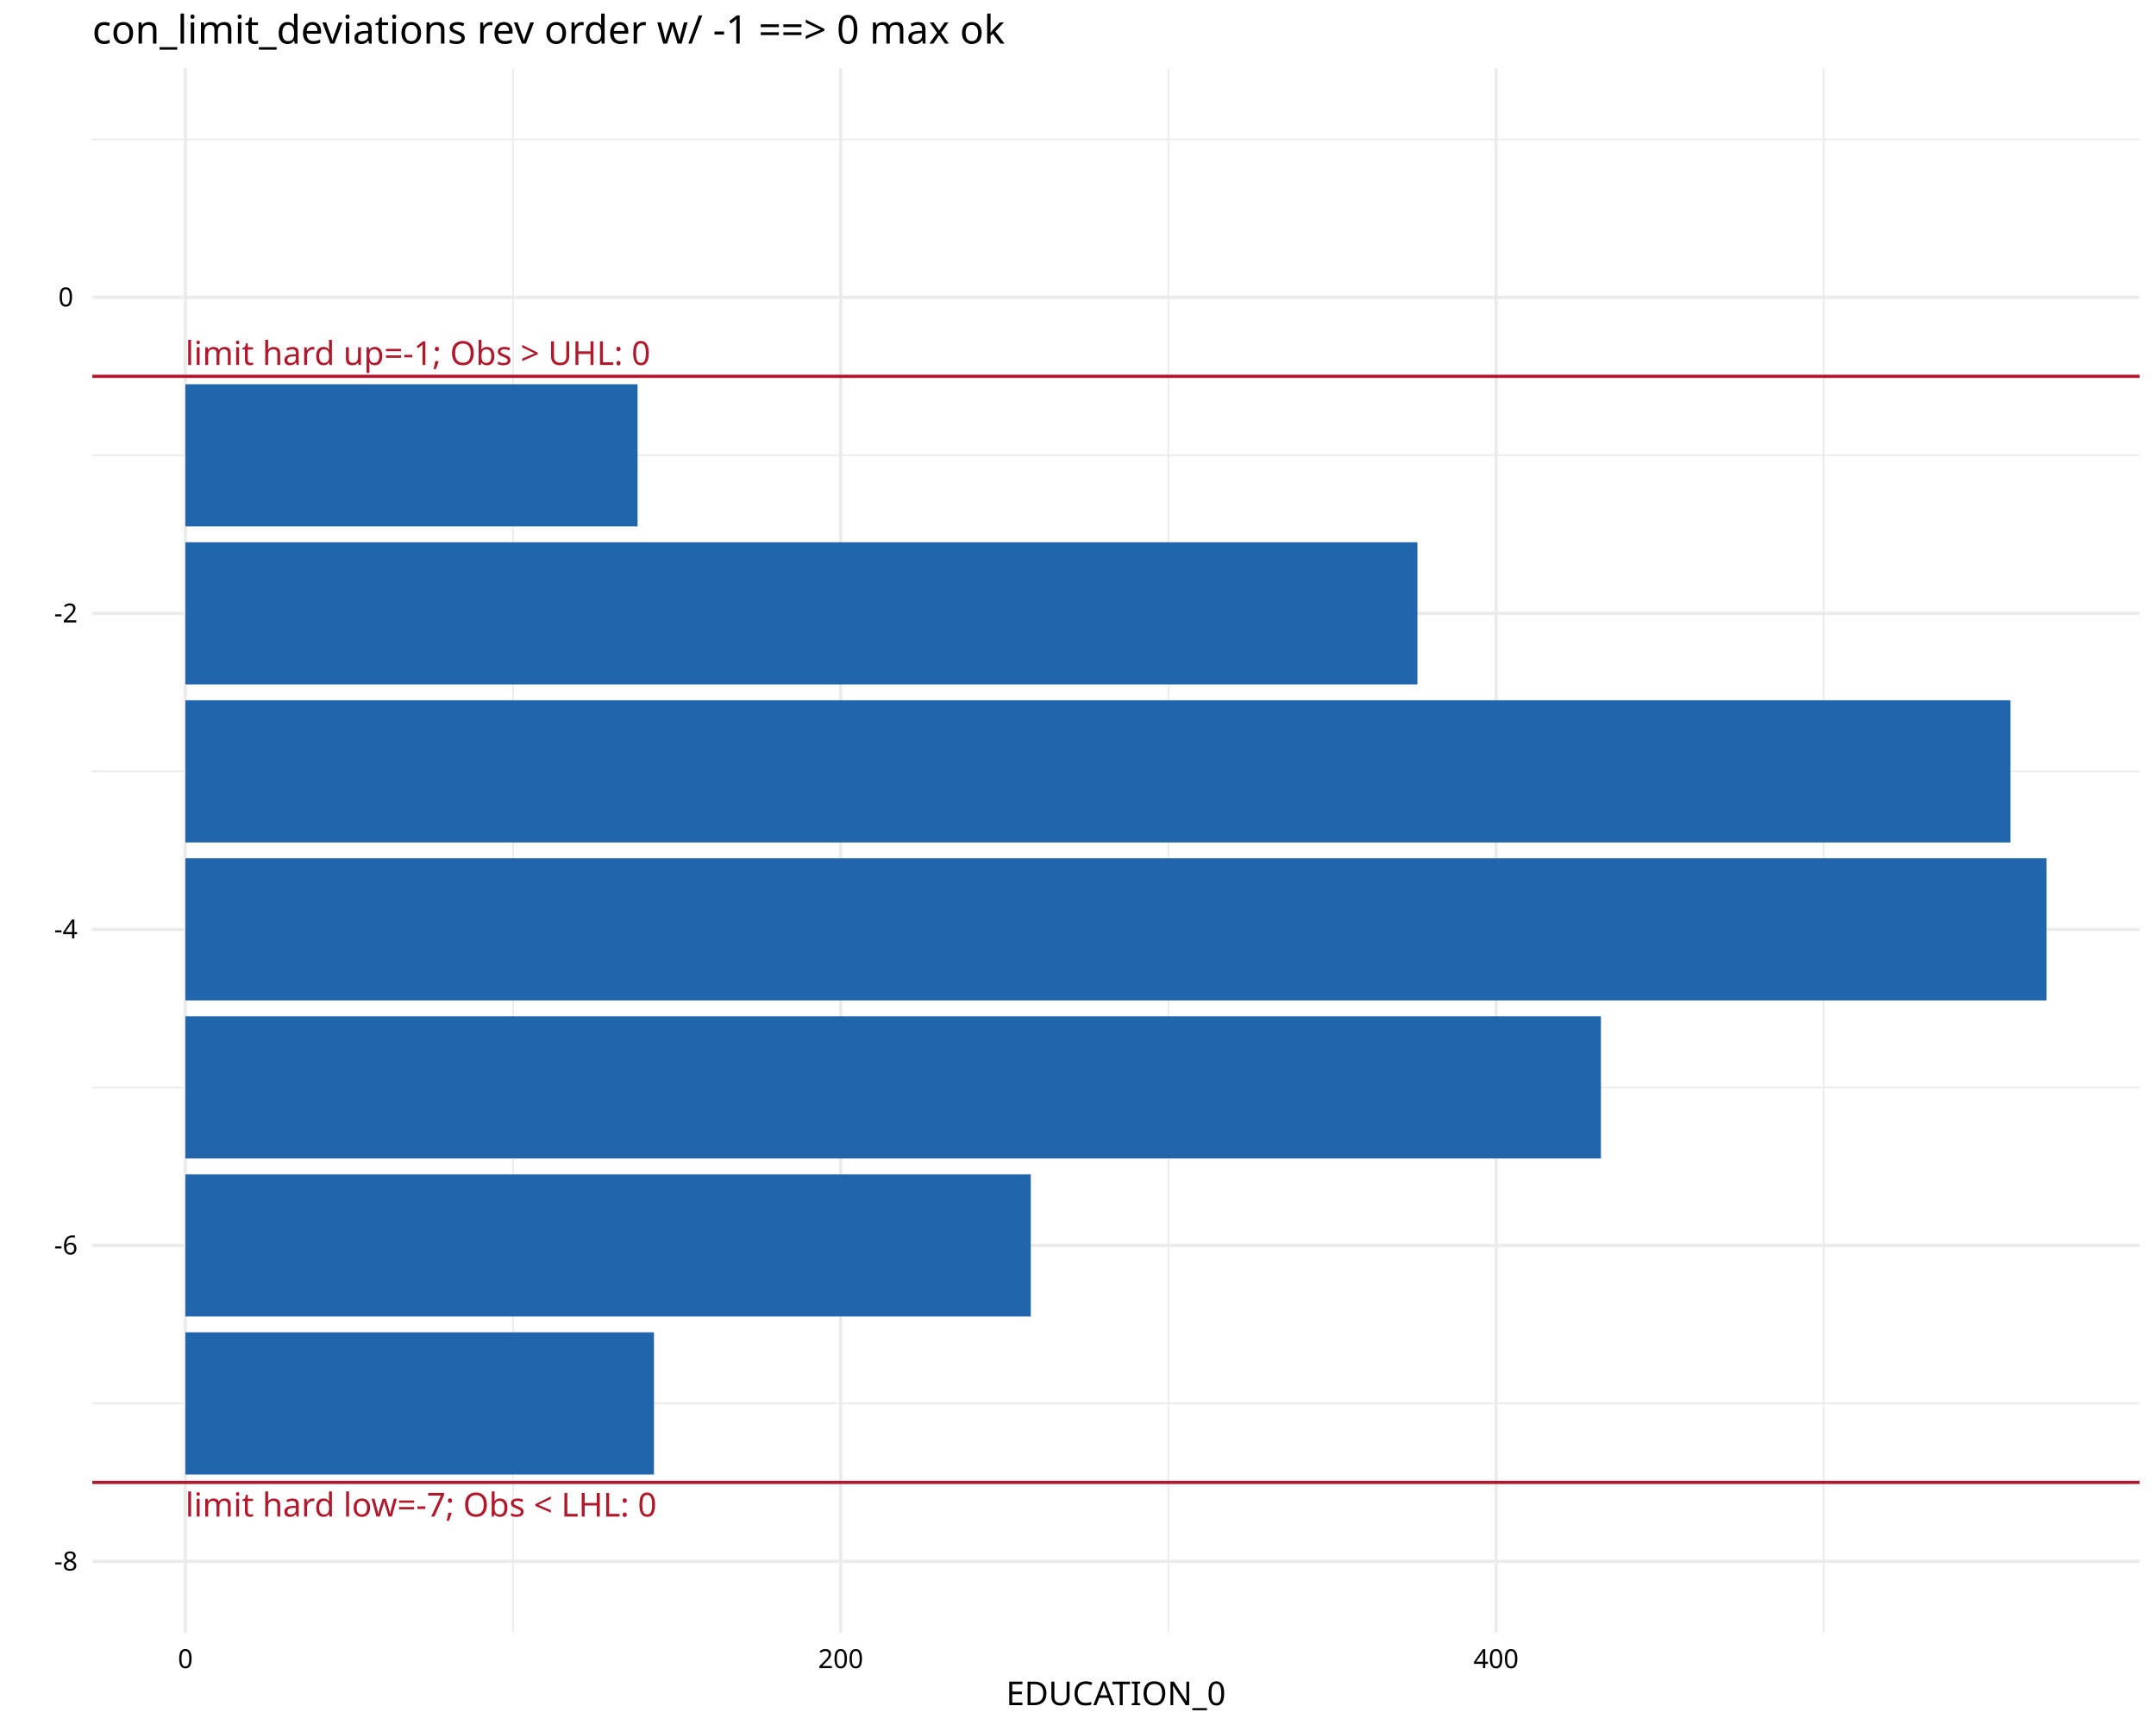
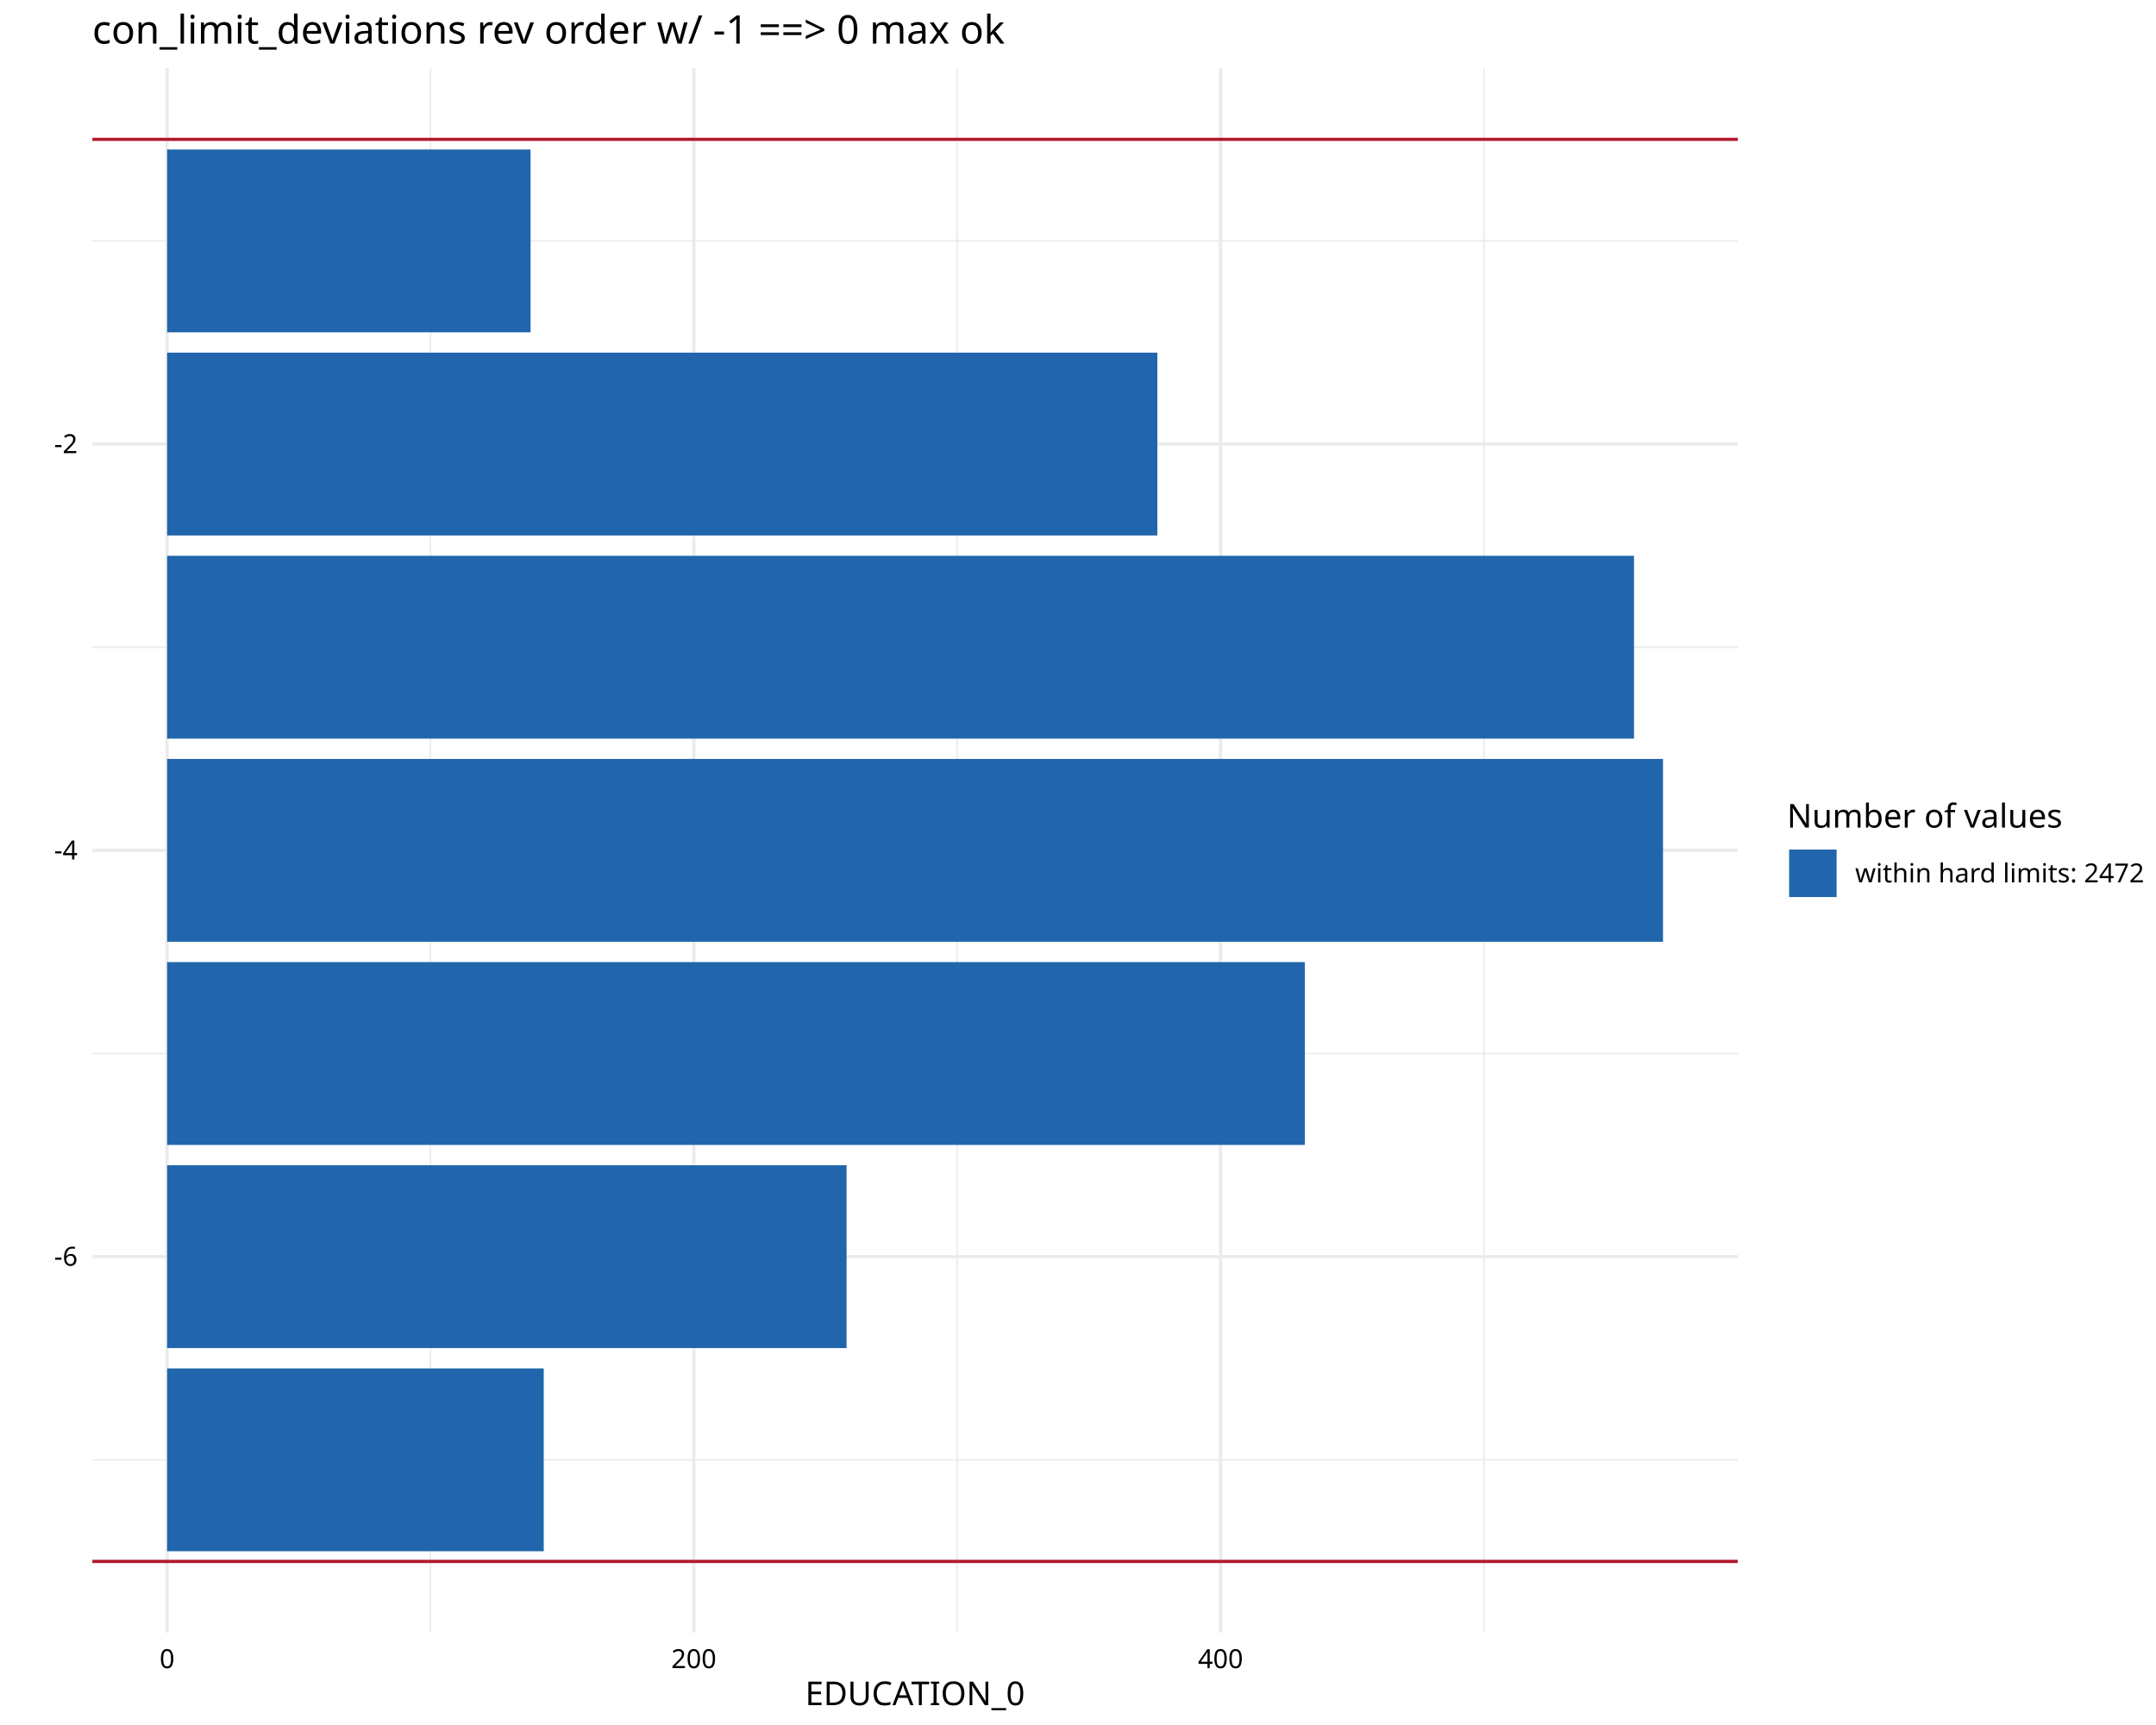
<svg xmlns="http://www.w3.org/2000/svg" class="svglite" data-engine-version="2.0" width="720.00pt" height="576.00pt" viewBox="0 0 720.00 576.00">
  <defs>
    <style type="text/css">
    .svglite line, .svglite polyline, .svglite polygon, .svglite path, .svglite rect, .svglite circle {
      fill: none;
      stroke: #000000;
      stroke-linecap: round;
      stroke-linejoin: round;
      stroke-miterlimit: 10.00;
    }
  </style>
  </defs>
  <rect width="100%" height="100%" style="stroke: none; fill: #FFFFFF;" />
  <defs>
    <clipPath id="cpMC4wMHw3MjAuMDB8MC4wMHw1NzYuMDA=">
      <rect x="0.00" y="0.00" width="720.00" height="576.00" />
    </clipPath>
  </defs>
  <g clip-path="url(#cpMC4wMHw3MjAuMDB8MC4wMHw1NzYuMDA=)">
</g>
  <defs>
-     <clipPath id="cpMzAuODN8NzE0LjUyfDIyLjc4fDU0NS4xMQ==">
-       <rect x="30.83" y="22.78" width="683.69" height="522.33" />
+     <clipPath id="cpMzAuODN8NTgwLjMzfDIyLjc4fDU0NS4xMQ==">
+       <rect x="30.83" y="22.78" width="549.50" height="522.33" />
    </clipPath>
  </defs>
-   <g clip-path="url(#cpMzAuODN8NzE0LjUyfDIyLjc4fDU0NS4xMQ==)">
-     <polyline points="30.83,468.61 714.52,468.61 " style="stroke-width: 0.53; stroke: #EBEBEB; stroke-linecap: butt;" />
-     <polyline points="30.83,363.09 714.52,363.09 " style="stroke-width: 0.53; stroke: #EBEBEB; stroke-linecap: butt;" />
-     <polyline points="30.83,257.57 714.52,257.57 " style="stroke-width: 0.53; stroke: #EBEBEB; stroke-linecap: butt;" />
-     <polyline points="30.83,152.05 714.52,152.05 " style="stroke-width: 0.53; stroke: #EBEBEB; stroke-linecap: butt;" />
-     <polyline points="30.83,46.53 714.52,46.53 " style="stroke-width: 0.53; stroke: #EBEBEB; stroke-linecap: butt;" />
-     <polyline points="171.33,545.11 171.33,22.78 " style="stroke-width: 0.53; stroke: #EBEBEB; stroke-linecap: butt;" />
-     <polyline points="390.18,545.11 390.18,22.78 " style="stroke-width: 0.53; stroke: #EBEBEB; stroke-linecap: butt;" />
-     <polyline points="609.03,545.11 609.03,22.78 " style="stroke-width: 0.53; stroke: #EBEBEB; stroke-linecap: butt;" />
-     <polyline points="30.83,521.37 714.52,521.37 " style="stroke-width: 1.07; stroke: #EBEBEB; stroke-linecap: butt;" />
-     <polyline points="30.83,415.85 714.52,415.85 " style="stroke-width: 1.07; stroke: #EBEBEB; stroke-linecap: butt;" />
-     <polyline points="30.83,310.33 714.52,310.33 " style="stroke-width: 1.07; stroke: #EBEBEB; stroke-linecap: butt;" />
-     <polyline points="30.83,204.81 714.52,204.81 " style="stroke-width: 1.07; stroke: #EBEBEB; stroke-linecap: butt;" />
-     <polyline points="30.83,99.29 714.52,99.29 " style="stroke-width: 1.07; stroke: #EBEBEB; stroke-linecap: butt;" />
-     <polyline points="61.91,545.11 61.91,22.78 " style="stroke-width: 1.07; stroke: #EBEBEB; stroke-linecap: butt;" />
-     <polyline points="280.76,545.11 280.76,22.78 " style="stroke-width: 1.07; stroke: #EBEBEB; stroke-linecap: butt;" />
-     <polyline points="499.61,545.11 499.61,22.78 " style="stroke-width: 1.07; stroke: #EBEBEB; stroke-linecap: butt;" />
-     <rect x="61.91" y="444.87" width="156.48" height="47.48" style="stroke-width: 1.07; stroke: none; stroke-linecap: butt; stroke-linejoin: miter; fill: #2166AC;" />
-     <rect x="61.91" y="392.11" width="282.32" height="47.48" style="stroke-width: 1.07; stroke: none; stroke-linecap: butt; stroke-linejoin: miter; fill: #2166AC;" />
-     <rect x="61.91" y="339.35" width="472.72" height="47.48" style="stroke-width: 1.07; stroke: none; stroke-linecap: butt; stroke-linejoin: miter; fill: #2166AC;" />
-     <rect x="61.91" y="286.59" width="621.54" height="47.48" style="stroke-width: 1.07; stroke: none; stroke-linecap: butt; stroke-linejoin: miter; fill: #2166AC;" />
-     <rect x="61.91" y="233.83" width="609.50" height="47.48" style="stroke-width: 1.07; stroke: none; stroke-linecap: butt; stroke-linejoin: miter; fill: #2166AC;" />
-     <rect x="61.91" y="181.06" width="411.44" height="47.48" style="stroke-width: 1.07; stroke: none; stroke-linecap: butt; stroke-linejoin: miter; fill: #2166AC;" />
-     <rect x="61.91" y="128.30" width="151.01" height="47.48" style="stroke-width: 1.07; stroke: none; stroke-linecap: butt; stroke-linejoin: miter; fill: #2166AC;" />
-     <line x1="30.83" y1="494.99" x2="714.52" y2="494.99" style="stroke-width: 1.07; stroke: #B2182B; stroke-linecap: butt;" />
-     <text x="61.91" y="506.39" style="font-size: 11.04px; fill: #B2182B; font-family: sans;" textLength="152.19px" lengthAdjust="spacingAndGlyphs">limit hard low=-7; Obs &lt; LHL: 0</text>
-     <line x1="30.83" y1="125.67" x2="714.52" y2="125.67" style="stroke-width: 1.07; stroke: #B2182B; stroke-linecap: butt;" />
-     <text x="61.91" y="121.87" style="font-size: 11.04px; fill: #B2182B; font-family: sans;" textLength="149.74px" lengthAdjust="spacingAndGlyphs">limit hard up=-1; Obs &gt; UHL: 0</text>
+   <g clip-path="url(#cpMzAuODN8NTgwLjMzfDIyLjc4fDU0NS4xMQ==)">
+     <polyline points="30.83,487.45 580.33,487.45 " style="stroke-width: 0.53; stroke: #EBEBEB; stroke-linecap: butt;" />
+     <polyline points="30.83,351.78 580.33,351.78 " style="stroke-width: 0.53; stroke: #EBEBEB; stroke-linecap: butt;" />
+     <polyline points="30.83,216.11 580.33,216.11 " style="stroke-width: 0.53; stroke: #EBEBEB; stroke-linecap: butt;" />
+     <polyline points="30.83,80.44 580.33,80.44 " style="stroke-width: 0.53; stroke: #EBEBEB; stroke-linecap: butt;" />
+     <polyline points="143.76,545.11 143.76,22.78 " style="stroke-width: 0.53; stroke: #EBEBEB; stroke-linecap: butt;" />
+     <polyline points="319.65,545.11 319.65,22.78 " style="stroke-width: 0.53; stroke: #EBEBEB; stroke-linecap: butt;" />
+     <polyline points="495.55,545.11 495.55,22.78 " style="stroke-width: 0.53; stroke: #EBEBEB; stroke-linecap: butt;" />
+     <polyline points="30.83,419.62 580.33,419.62 " style="stroke-width: 1.07; stroke: #EBEBEB; stroke-linecap: butt;" />
+     <polyline points="30.83,283.95 580.33,283.95 " style="stroke-width: 1.07; stroke: #EBEBEB; stroke-linecap: butt;" />
+     <polyline points="30.83,148.28 580.33,148.28 " style="stroke-width: 1.07; stroke: #EBEBEB; stroke-linecap: butt;" />
+     <polyline points="55.81,545.11 55.81,22.78 " style="stroke-width: 1.07; stroke: #EBEBEB; stroke-linecap: butt;" />
+     <polyline points="231.70,545.11 231.70,22.78 " style="stroke-width: 1.07; stroke: #EBEBEB; stroke-linecap: butt;" />
+     <polyline points="407.60,545.11 407.60,22.78 " style="stroke-width: 1.07; stroke: #EBEBEB; stroke-linecap: butt;" />
+     <rect x="55.81" y="456.93" width="125.77" height="61.05" style="stroke-width: 1.07; stroke: none; stroke-linecap: butt; stroke-linejoin: miter; fill: #2166AC;" />
+     <rect x="55.81" y="389.09" width="226.91" height="61.05" style="stroke-width: 1.07; stroke: none; stroke-linecap: butt; stroke-linejoin: miter; fill: #2166AC;" />
+     <rect x="55.81" y="321.26" width="379.94" height="61.05" style="stroke-width: 1.07; stroke: none; stroke-linecap: butt; stroke-linejoin: miter; fill: #2166AC;" />
+     <rect x="55.81" y="253.42" width="499.55" height="61.05" style="stroke-width: 1.07; stroke: none; stroke-linecap: butt; stroke-linejoin: miter; fill: #2166AC;" />
+     <rect x="55.81" y="185.59" width="489.87" height="61.05" style="stroke-width: 1.07; stroke: none; stroke-linecap: butt; stroke-linejoin: miter; fill: #2166AC;" />
+     <rect x="55.81" y="117.75" width="330.69" height="61.05" style="stroke-width: 1.07; stroke: none; stroke-linecap: butt; stroke-linejoin: miter; fill: #2166AC;" />
+     <rect x="55.81" y="49.92" width="121.37" height="61.05" style="stroke-width: 1.07; stroke: none; stroke-linecap: butt; stroke-linejoin: miter; fill: #2166AC;" />
+     <line x1="30.83" y1="521.37" x2="580.33" y2="521.37" style="stroke-width: 1.07; stroke: #B2182B; stroke-linecap: butt;" />
+     <line x1="30.83" y1="46.53" x2="580.33" y2="46.53" style="stroke-width: 1.07; stroke: #B2182B; stroke-linecap: butt;" />
  </g>
  <g clip-path="url(#cpMC4wMHw3MjAuMDB8MC4wMHw1NzYuMDA=)">
-     <text x="21.99" y="524.40" text-anchor="middle" style="font-size: 8.80px; font-family: sans;" textLength="7.82px" lengthAdjust="spacingAndGlyphs">-8</text>
-     <text x="21.99" y="418.88" text-anchor="middle" style="font-size: 8.80px; font-family: sans;" textLength="7.82px" lengthAdjust="spacingAndGlyphs">-6</text>
-     <text x="21.99" y="313.36" text-anchor="middle" style="font-size: 8.80px; font-family: sans;" textLength="7.82px" lengthAdjust="spacingAndGlyphs">-4</text>
-     <text x="21.99" y="207.84" text-anchor="middle" style="font-size: 8.80px; font-family: sans;" textLength="7.82px" lengthAdjust="spacingAndGlyphs">-2</text>
-     <text x="21.99" y="102.31" text-anchor="middle" style="font-size: 8.80px; font-family: sans;" textLength="4.89px" lengthAdjust="spacingAndGlyphs">0</text>
-     <text x="61.91" y="557.01" text-anchor="middle" style="font-size: 8.80px; font-family: sans;" textLength="4.89px" lengthAdjust="spacingAndGlyphs">0</text>
-     <text x="280.76" y="557.01" text-anchor="middle" style="font-size: 8.80px; font-family: sans;" textLength="14.68px" lengthAdjust="spacingAndGlyphs">200</text>
-     <text x="499.61" y="557.01" text-anchor="middle" style="font-size: 8.80px; font-family: sans;" textLength="14.68px" lengthAdjust="spacingAndGlyphs">400</text>
-     <text x="372.67" y="569.38" text-anchor="middle" style="font-size: 11.00px; font-family: sans;" textLength="77.04px" lengthAdjust="spacingAndGlyphs">EDUCATION_0</text>
+     <text x="21.99" y="422.65" text-anchor="middle" style="font-size: 8.80px; font-family: sans;" textLength="7.82px" lengthAdjust="spacingAndGlyphs">-6</text>
+     <text x="21.99" y="286.98" text-anchor="middle" style="font-size: 8.80px; font-family: sans;" textLength="7.82px" lengthAdjust="spacingAndGlyphs">-4</text>
+     <text x="21.99" y="151.31" text-anchor="middle" style="font-size: 8.80px; font-family: sans;" textLength="7.82px" lengthAdjust="spacingAndGlyphs">-2</text>
+     <text x="55.81" y="557.01" text-anchor="middle" style="font-size: 8.80px; font-family: sans;" textLength="4.89px" lengthAdjust="spacingAndGlyphs">0</text>
+     <text x="231.70" y="557.01" text-anchor="middle" style="font-size: 8.80px; font-family: sans;" textLength="14.68px" lengthAdjust="spacingAndGlyphs">200</text>
+     <text x="407.60" y="557.01" text-anchor="middle" style="font-size: 8.80px; font-family: sans;" textLength="14.68px" lengthAdjust="spacingAndGlyphs">400</text>
+     <text x="305.58" y="569.38" text-anchor="middle" style="font-size: 11.00px; font-family: sans;" textLength="77.04px" lengthAdjust="spacingAndGlyphs">EDUCATION_0</text>
+     <text x="596.77" y="276.35" style="font-size: 11.00px; font-family: sans;" textLength="86.22px" lengthAdjust="spacingAndGlyphs">Number of values</text>
+     <rect x="597.48" y="283.68" width="15.86" height="15.86" style="stroke-width: 1.07; stroke: none; stroke-linecap: butt; stroke-linejoin: miter; fill: #2166AC;" />
+     <text x="619.53" y="294.64" style="font-size: 8.80px; font-family: sans;" textLength="89.51px" lengthAdjust="spacingAndGlyphs">within hard limits: 2472</text>
    <text x="30.83" y="14.56" style="font-size: 13.20px; font-family: sans;" textLength="291.69px" lengthAdjust="spacingAndGlyphs">con_limit_deviations rev order w/ -1 ==&gt; 0 max ok</text>
  </g>
</svg>
